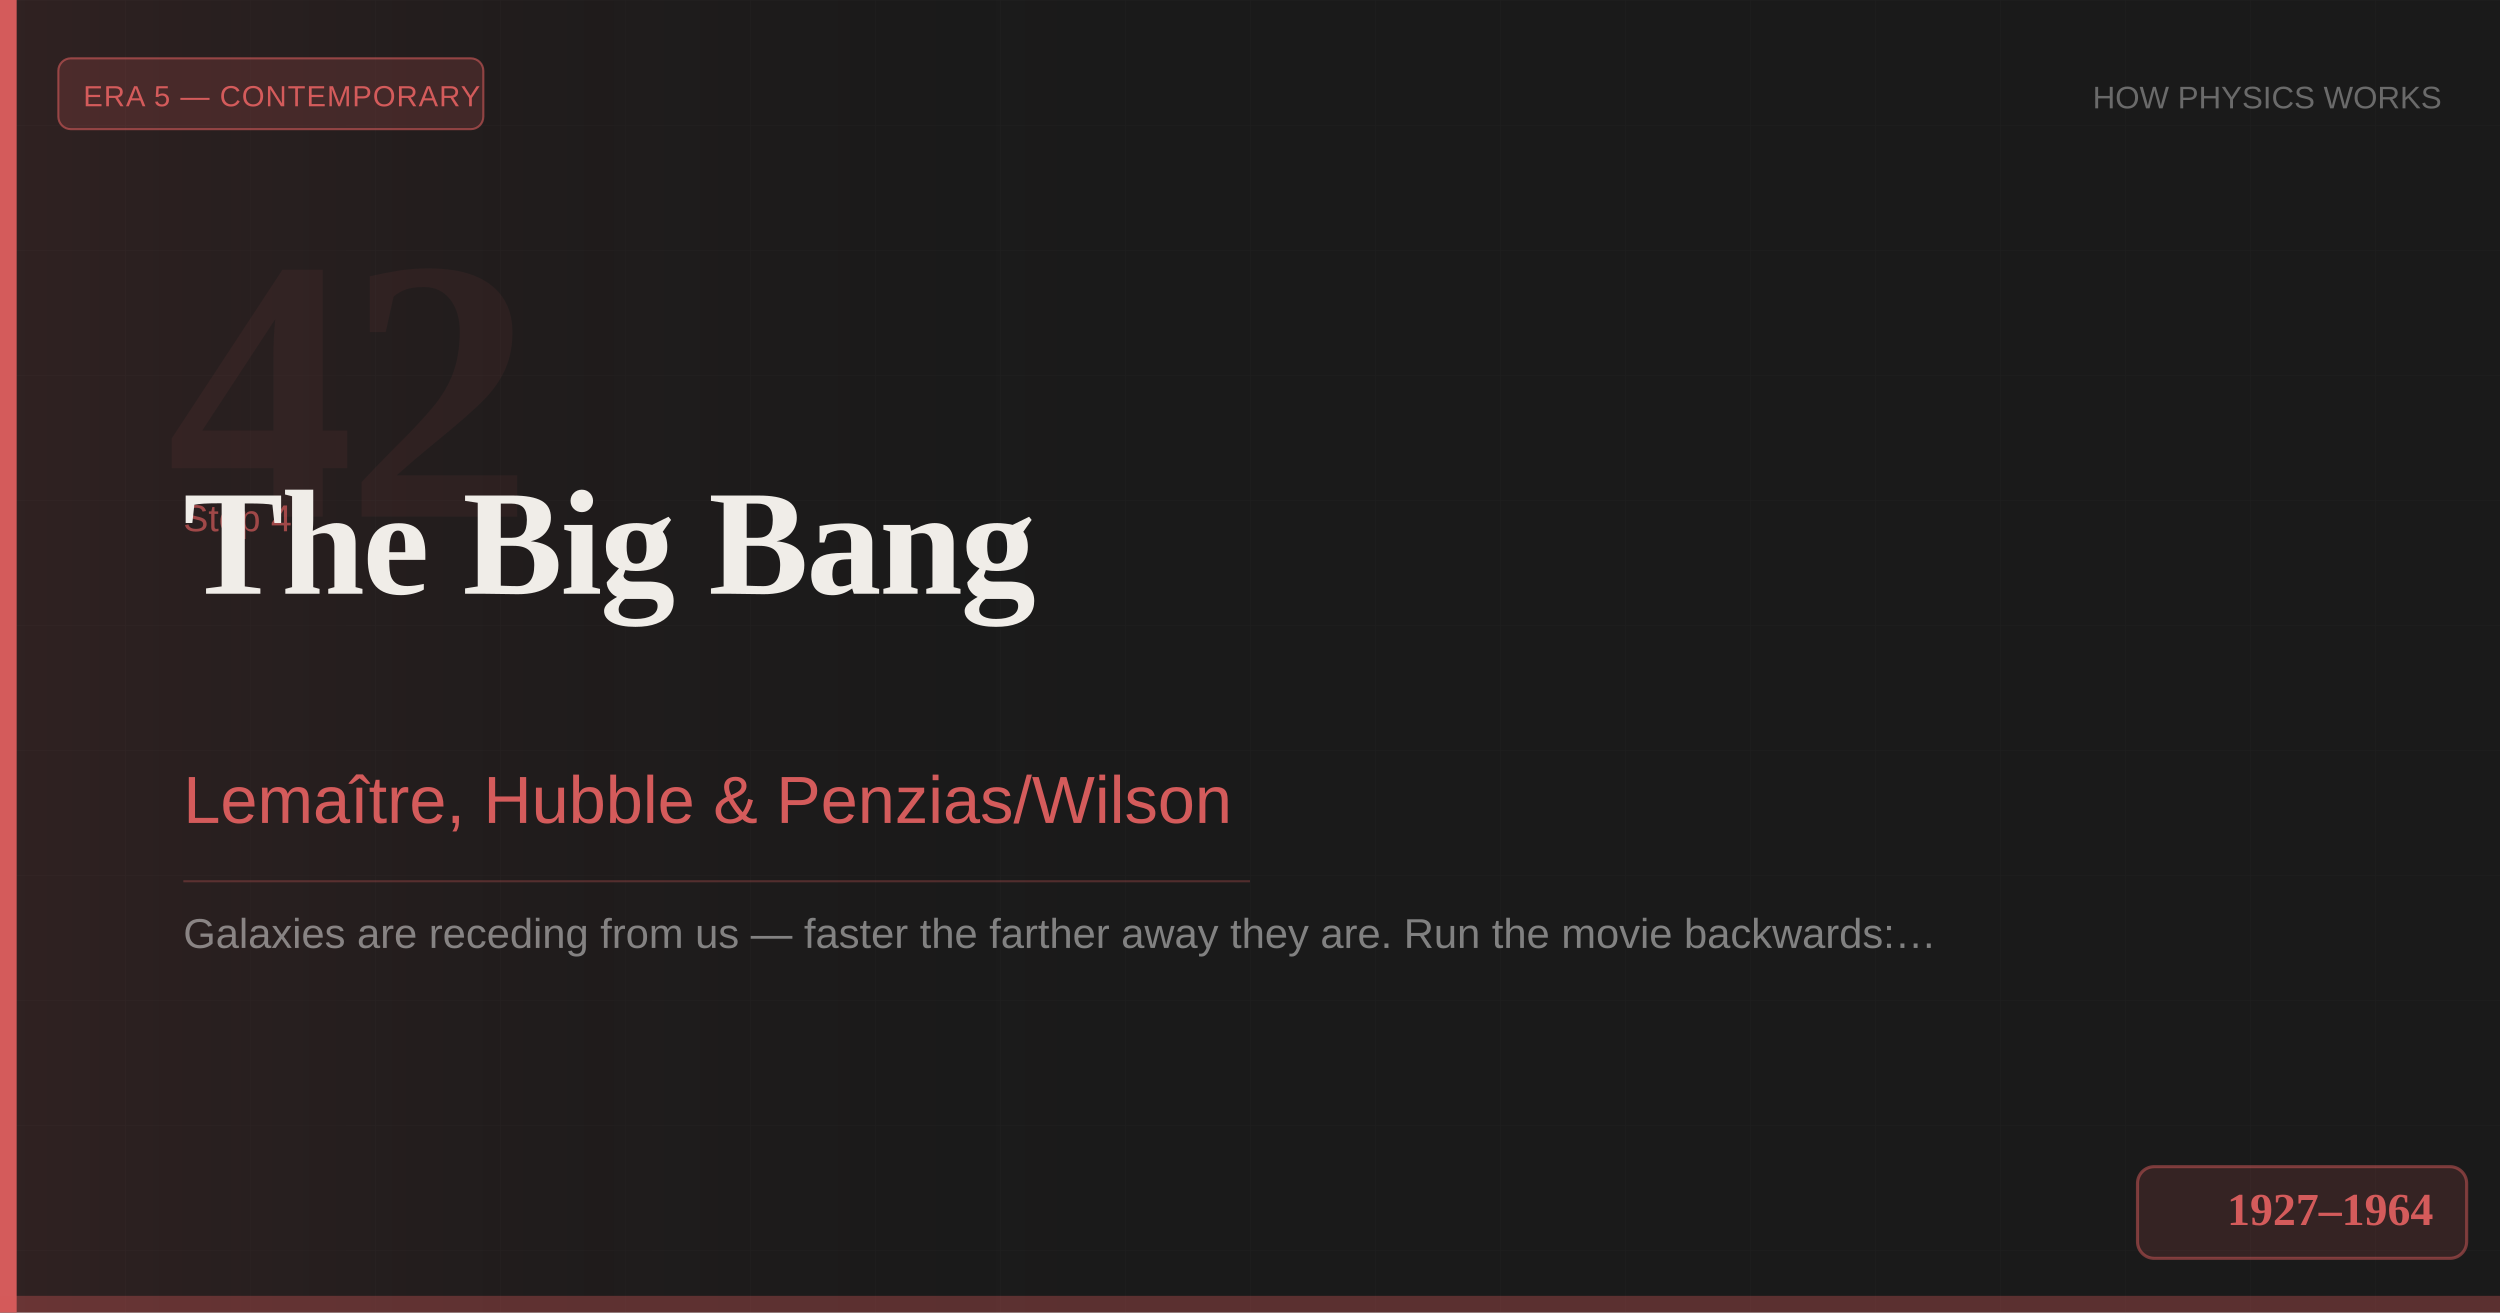
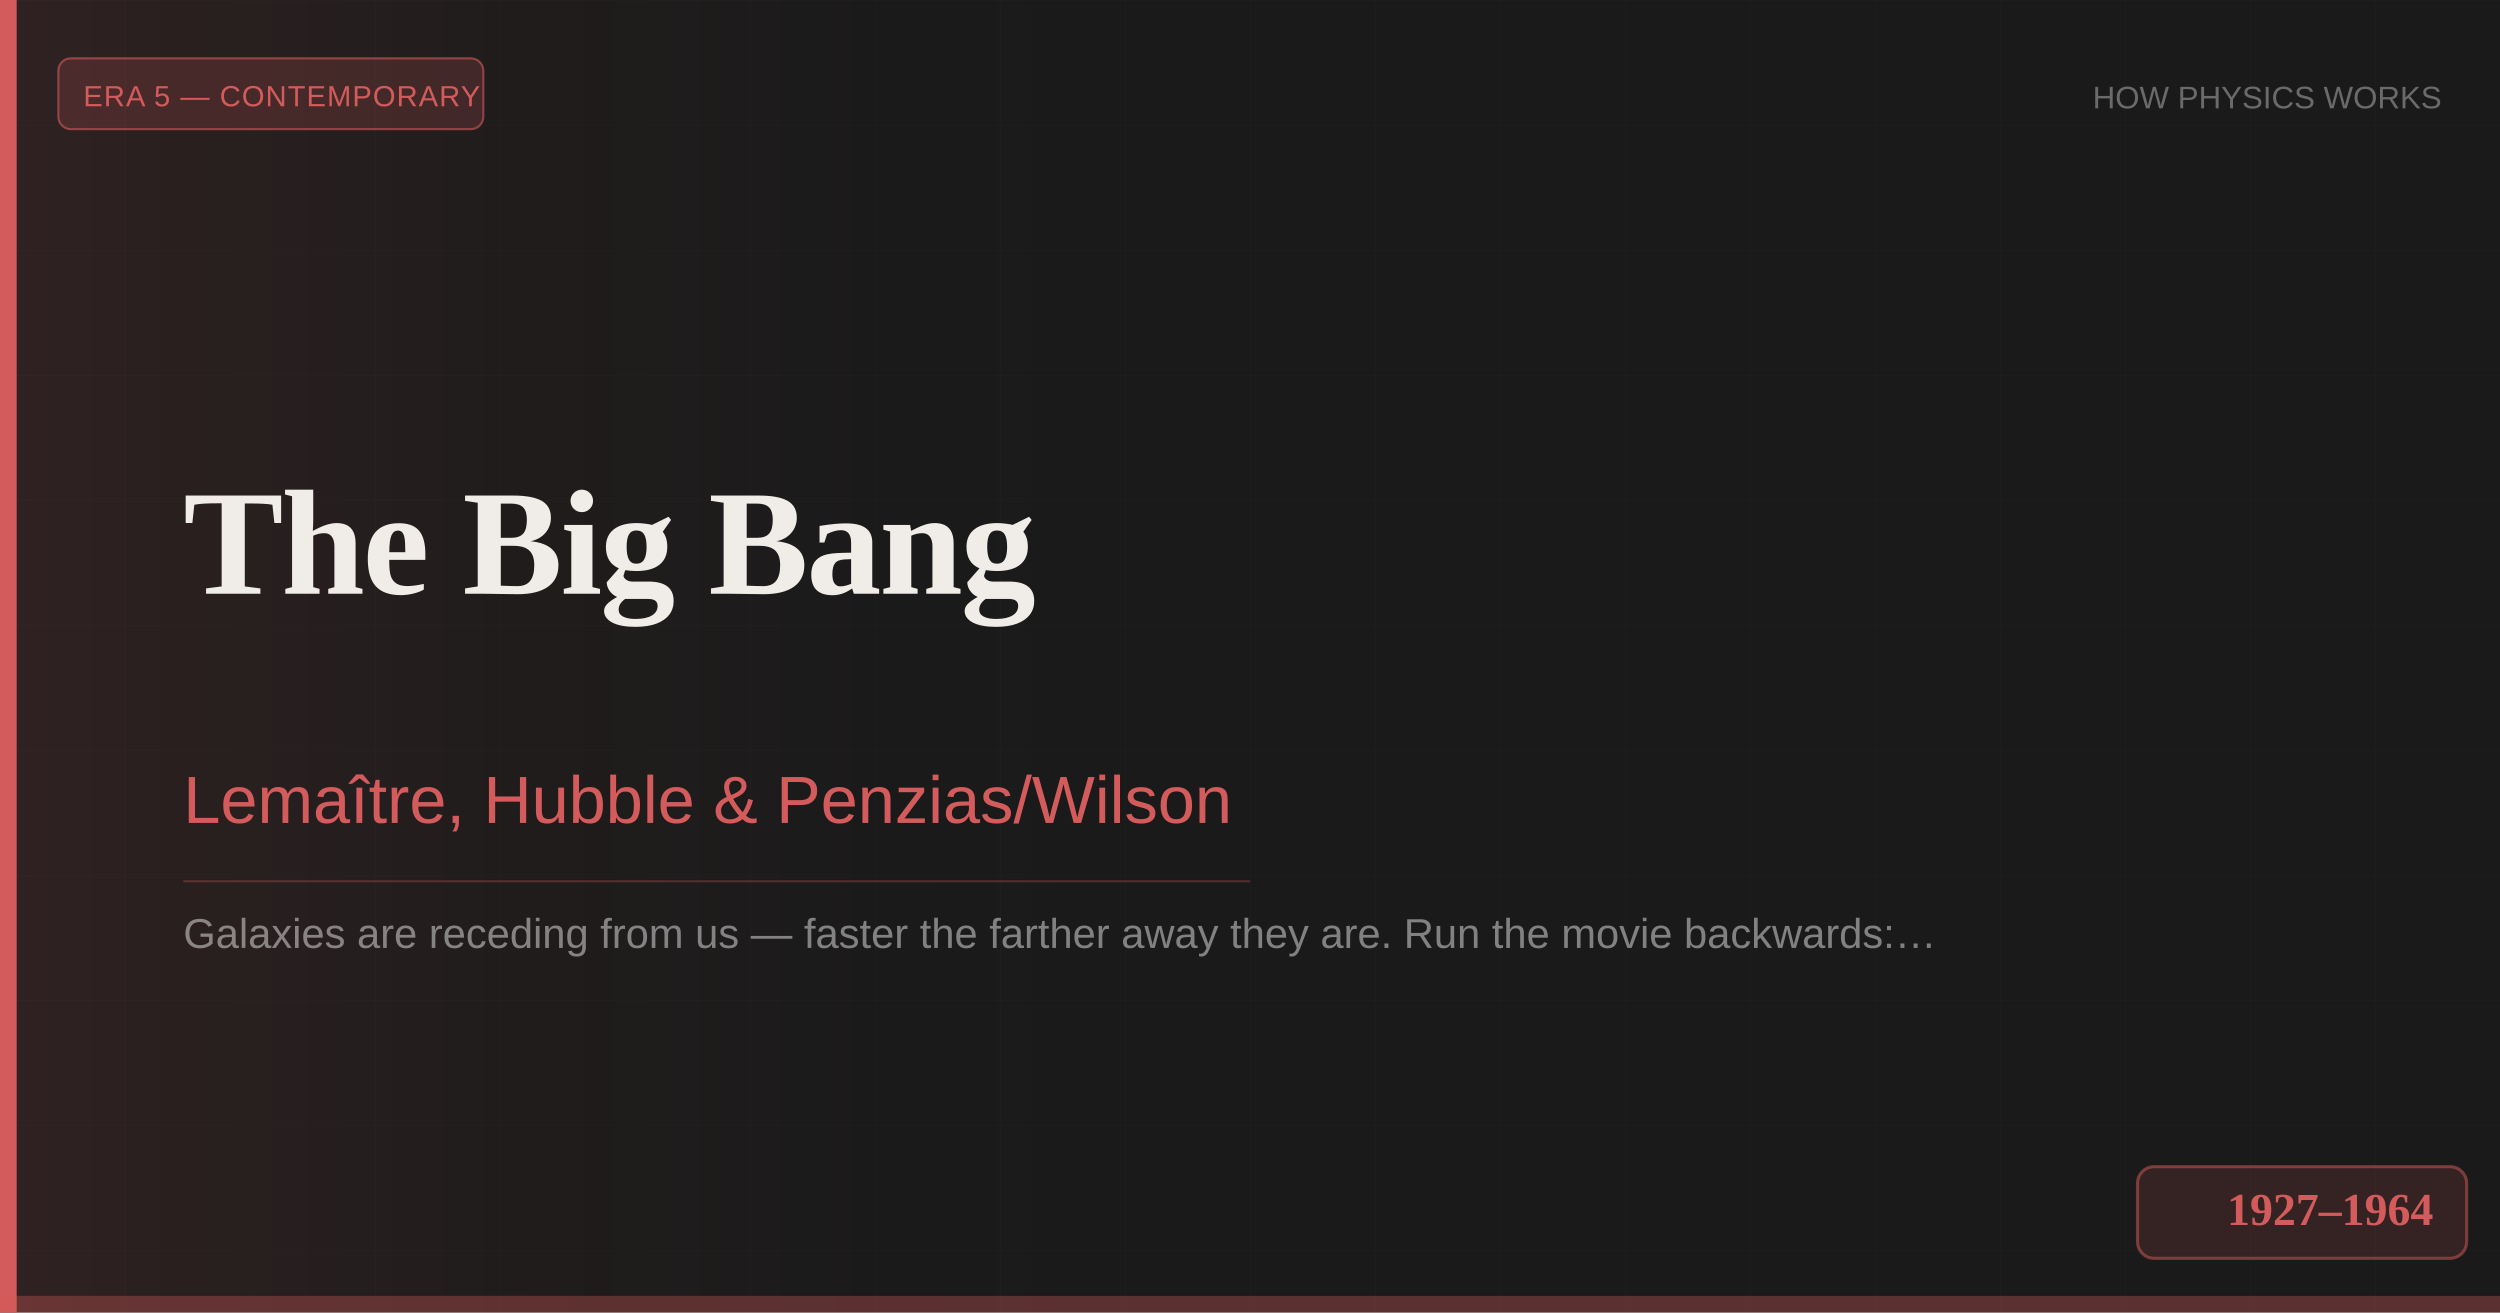
<svg xmlns="http://www.w3.org/2000/svg" width="1200" height="630" viewBox="0 0 1200 630">
  <rect width="1200" height="630" fill="#1a1a1a" />
  <defs>
    <pattern id="grid" width="60" height="60" patternUnits="userSpaceOnUse">
      <path d="M 60 0 L 0 0 0 60" fill="none" stroke="#ffffff" stroke-width="0.3" opacity="0.04" />
    </pattern>
    <linearGradient id="bgGrad" x1="0" y1="0" x2="1" y2="0">
      <stop offset="0%" stop-color="#d45b5b" stop-opacity="0.12" />
      <stop offset="100%" stop-color="#1a1a1a" stop-opacity="0" />
    </linearGradient>
  </defs>
  <rect width="1200" height="630" fill="url(#grid)" />
  <rect width="560" height="630" fill="url(#bgGrad)" />
  <rect x="0" y="0" width="8" height="630" fill="#d45b5b" />
  <rect x="28" y="28" width="204" height="34" rx="6" fill="#d45b5b" fill-opacity="0.18" />
  <rect x="28" y="28" width="204" height="34" rx="6" fill="none" stroke="#d45b5b" stroke-width="1" stroke-opacity="0.6" />
  <text x="40" y="51" font-family="'DM Sans', Arial, sans-serif" font-size="14" font-weight="500" fill="#d45b5b" letter-spacing="0.5">ERA 5 — CONTEMPORARY</text>
  <text x="1172" y="52" text-anchor="end" font-family="'DM Sans', Arial, sans-serif" font-size="15" font-weight="400" fill="#ffffff" fill-opacity="0.35">HOW PHYSICS WORKS</text>
-   <text x="80" y="248" font-family="Georgia, 'Times New Roman', serif" font-size="180" font-weight="700" fill="#d45b5b" fill-opacity="0.07" letter-spacing="-4">42</text>
-   <text x="88" y="255" font-family="'DM Sans', Arial, sans-serif" font-size="18" font-weight="400" fill="#d45b5b" fill-opacity="0.7">Stop 42</text>
  <text x="88" y="285" font-family="Georgia, 'Times New Roman', serif" font-size="72" font-weight="600" fill="#f0ede8" letter-spacing="-1">The Big Bang</text>
  <text x="88" y="395" font-family="'DM Sans', Arial, sans-serif" font-size="32" font-weight="400" fill="#d45b5b">Lemaître, Hubble &amp; Penzias/Wilson</text>
  <line x1="88" y1="423" x2="600" y2="423" stroke="#d45b5b" stroke-width="1" stroke-opacity="0.3" />
  <text x="88" y="455" font-family="'DM Sans', Arial, sans-serif" font-size="20" font-weight="300" fill="#ffffff" fill-opacity="0.45">Galaxies are receding from us — faster the farther away they are. Run the movie backwards:…</text>
  <rect x="1026" y="560" width="158" height="44" rx="8" fill="#d45b5b" fill-opacity="0.15" />
  <rect x="1026" y="560" width="158" height="44" rx="8" fill="none" stroke="#d45b5b" stroke-width="1.5" stroke-opacity="0.5" />
  <text x="1168" y="588" text-anchor="end" font-family="Georgia, 'Times New Roman', serif" font-size="22" font-weight="600" fill="#d45b5b">1927–1964</text>
  <rect x="0" y="622" width="1200" height="8" fill="#d45b5b" fill-opacity="0.35" />
</svg>
